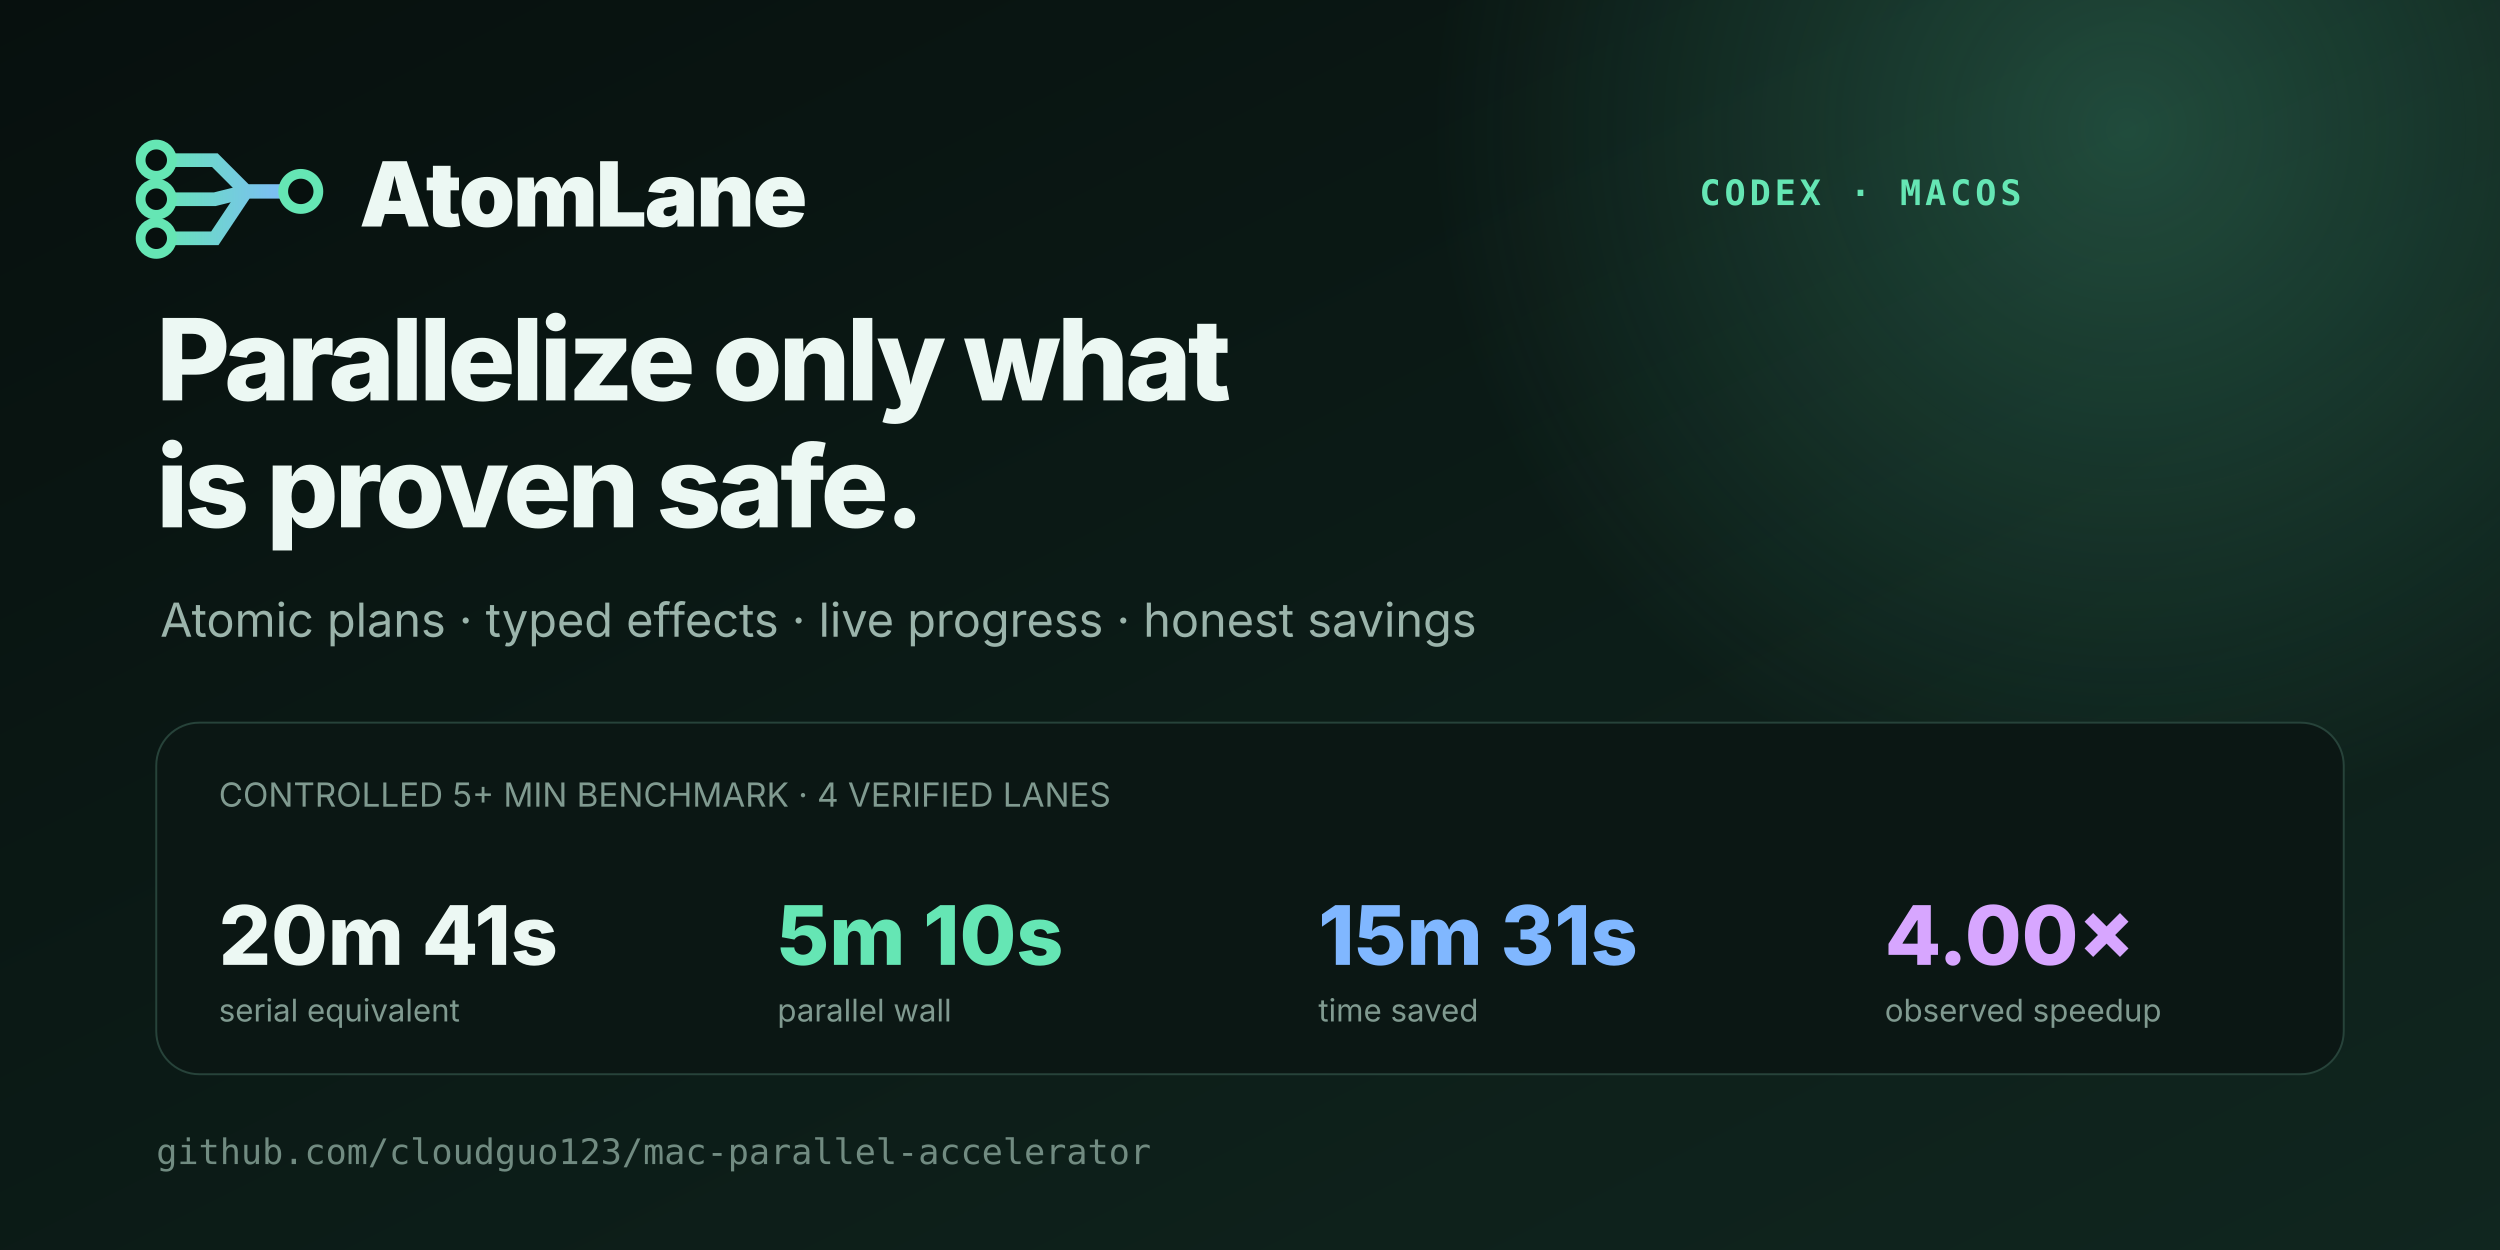
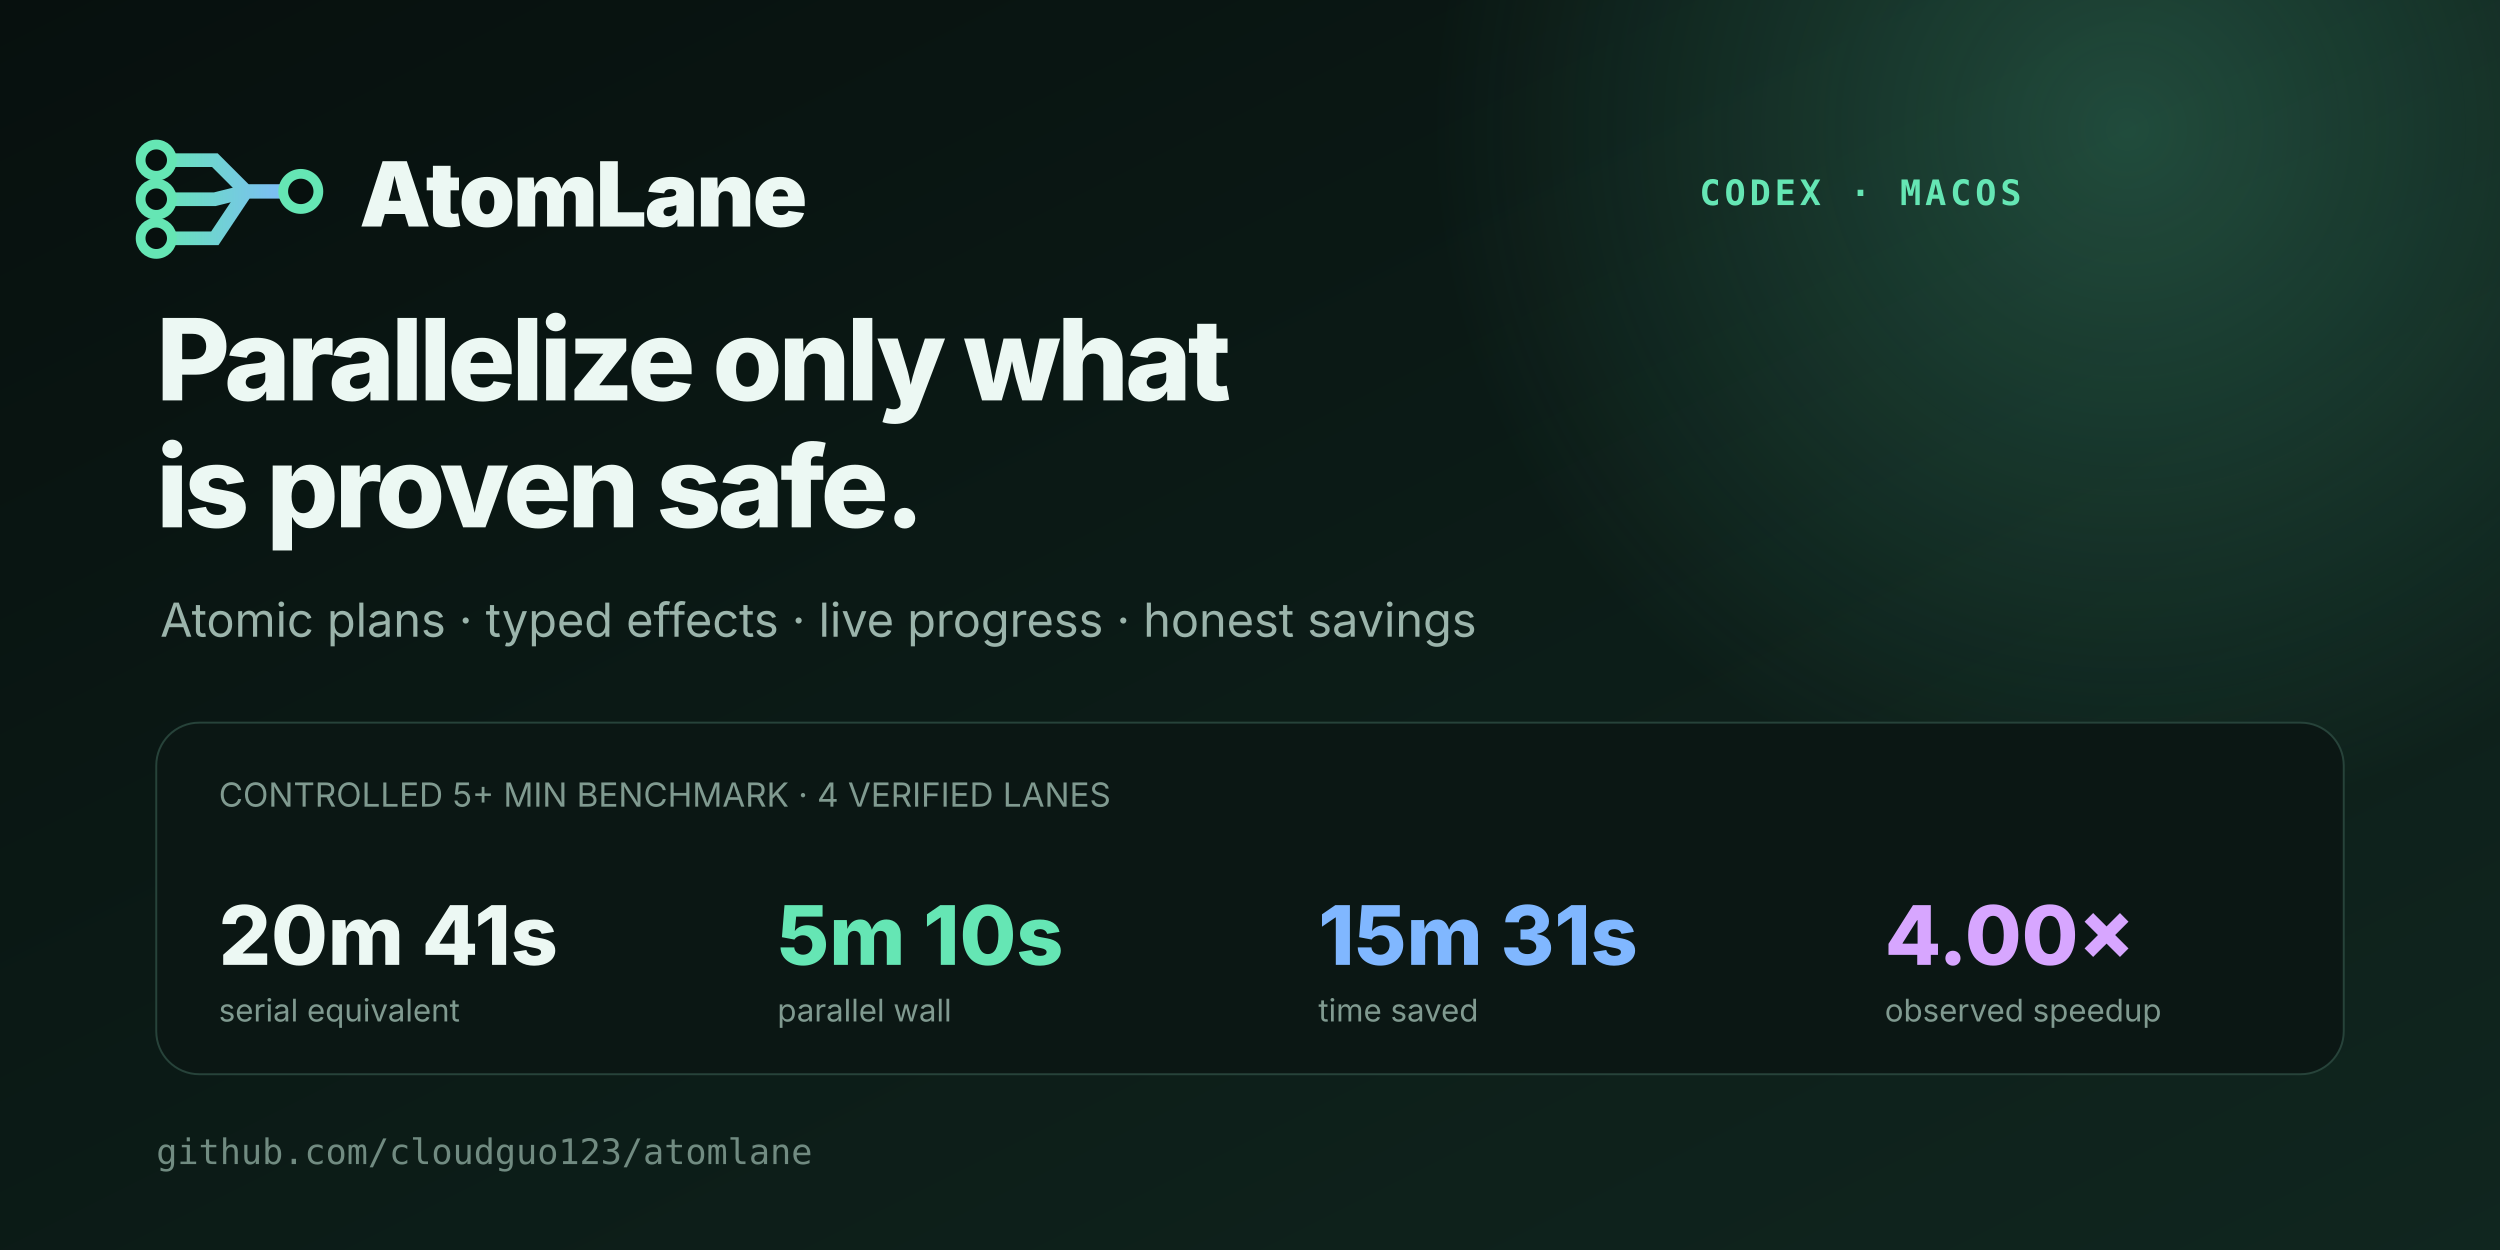
<svg xmlns="http://www.w3.org/2000/svg" width="1280" height="640" viewBox="0 0 1280 640" role="img" aria-labelledby="title desc">
  <defs>
    <linearGradient id="bg" x1="0" y1="0" x2="1" y2="1">
      <stop stop-color="#07100e" />
      <stop offset="1" stop-color="#10261f" />
    </linearGradient>
    <linearGradient id="accent" x1="0" y1="0" x2="1" y2="0">
      <stop stop-color="#65e6b4" />
      <stop offset="1" stop-color="#80b7ff" />
    </linearGradient>
    <radialGradient id="glow">
      <stop stop-color="#65e6b4" stop-opacity=".24" />
      <stop offset="1" stop-color="#65e6b4" stop-opacity="0" />
    </radialGradient>
  </defs>
  <rect width="1280" height="640" fill="url(#bg)" />
  <circle cx="1090" cy="65" r="360" fill="url(#glow)" />
  <g fill="none" stroke="url(#accent)" stroke-width="7" stroke-linecap="round">
    <path d="M80 82h30l16 16h28" />
    <path d="M80 102h30l16-4h28" />
    <path d="M80 122h30l16-24h28" />
  </g>
  <g fill="#07100e" stroke="#65e6b4" stroke-width="5">
    <circle cx="80" cy="82" r="8" />
    <circle cx="80" cy="102" r="8" />
    <circle cx="80" cy="122" r="8" />
    <circle cx="154" cy="98" r="9" />
  </g>
  <text x="184" y="116" fill="#ecf8f3" font-family="-apple-system,BlinkMacSystemFont,Segoe UI,sans-serif" font-size="46" font-weight="850" letter-spacing="-1">AtomLane</text>
  <text x="80" y="205" fill="#ecf8f3" font-family="-apple-system,BlinkMacSystemFont,Segoe UI,sans-serif" font-size="58" font-weight="820" letter-spacing="-2">Parallelize only what</text>
  <text x="80" y="270" fill="#ecf8f3" font-family="-apple-system,BlinkMacSystemFont,Segoe UI,sans-serif" font-size="58" font-weight="820" letter-spacing="-2">is proven safe.</text>
  <text x="82" y="326" fill="#9bb4ab" font-family="-apple-system,BlinkMacSystemFont,Segoe UI,sans-serif" font-size="24">Atomic plans · typed effects · live progress · honest savings</text>
  <text x="1035" y="105" fill="#65e6b4" font-family="ui-monospace,SFMono-Regular,Menlo,monospace" font-size="18" font-weight="700" text-anchor="end" letter-spacing="2">CODEX · MACOS</text>
  <rect x="80" y="370" width="1120" height="180" rx="22" fill="#0b1714" stroke="#27433a" />
  <g font-family="-apple-system,BlinkMacSystemFont,Segoe UI,sans-serif">
    <text x="112" y="413" fill="#809a90" font-size="17">CONTROLLED 5+ MIN BENCHMARK · 4 VERIFIED LANES</text>
    <text x="112" y="494" fill="#ecf8f3" font-size="42" font-weight="800">20m 41s</text>
    <text x="112" y="523" fill="#809a90" font-size="16">serial equivalent</text>
    <text x="398" y="494" fill="#65e6b4" font-size="42" font-weight="800">5m 10s</text>
    <text x="398" y="523" fill="#809a90" font-size="16">parallel wall</text>
    <text x="675" y="494" fill="#80b7ff" font-size="42" font-weight="800">15m 31s</text>
    <text x="675" y="523" fill="#809a90" font-size="16">time saved</text>
    <text x="965" y="494" fill="#d7a6ff" font-size="42" font-weight="800">4.00×</text>
    <text x="965" y="523" fill="#809a90" font-size="16">observed speedup</text>
  </g>
-   <text x="80" y="596" fill="#718b81" font-family="ui-monospace,SFMono-Regular,Menlo,monospace" font-size="18">github.com/cloudguo123/mac-parallel-accelerator</text>
+   <text x="80" y="596" fill="#718b81" font-family="ui-monospace,SFMono-Regular,Menlo,monospace" font-size="18">github.com/cloudguo123/atomlane</text>
</svg>
